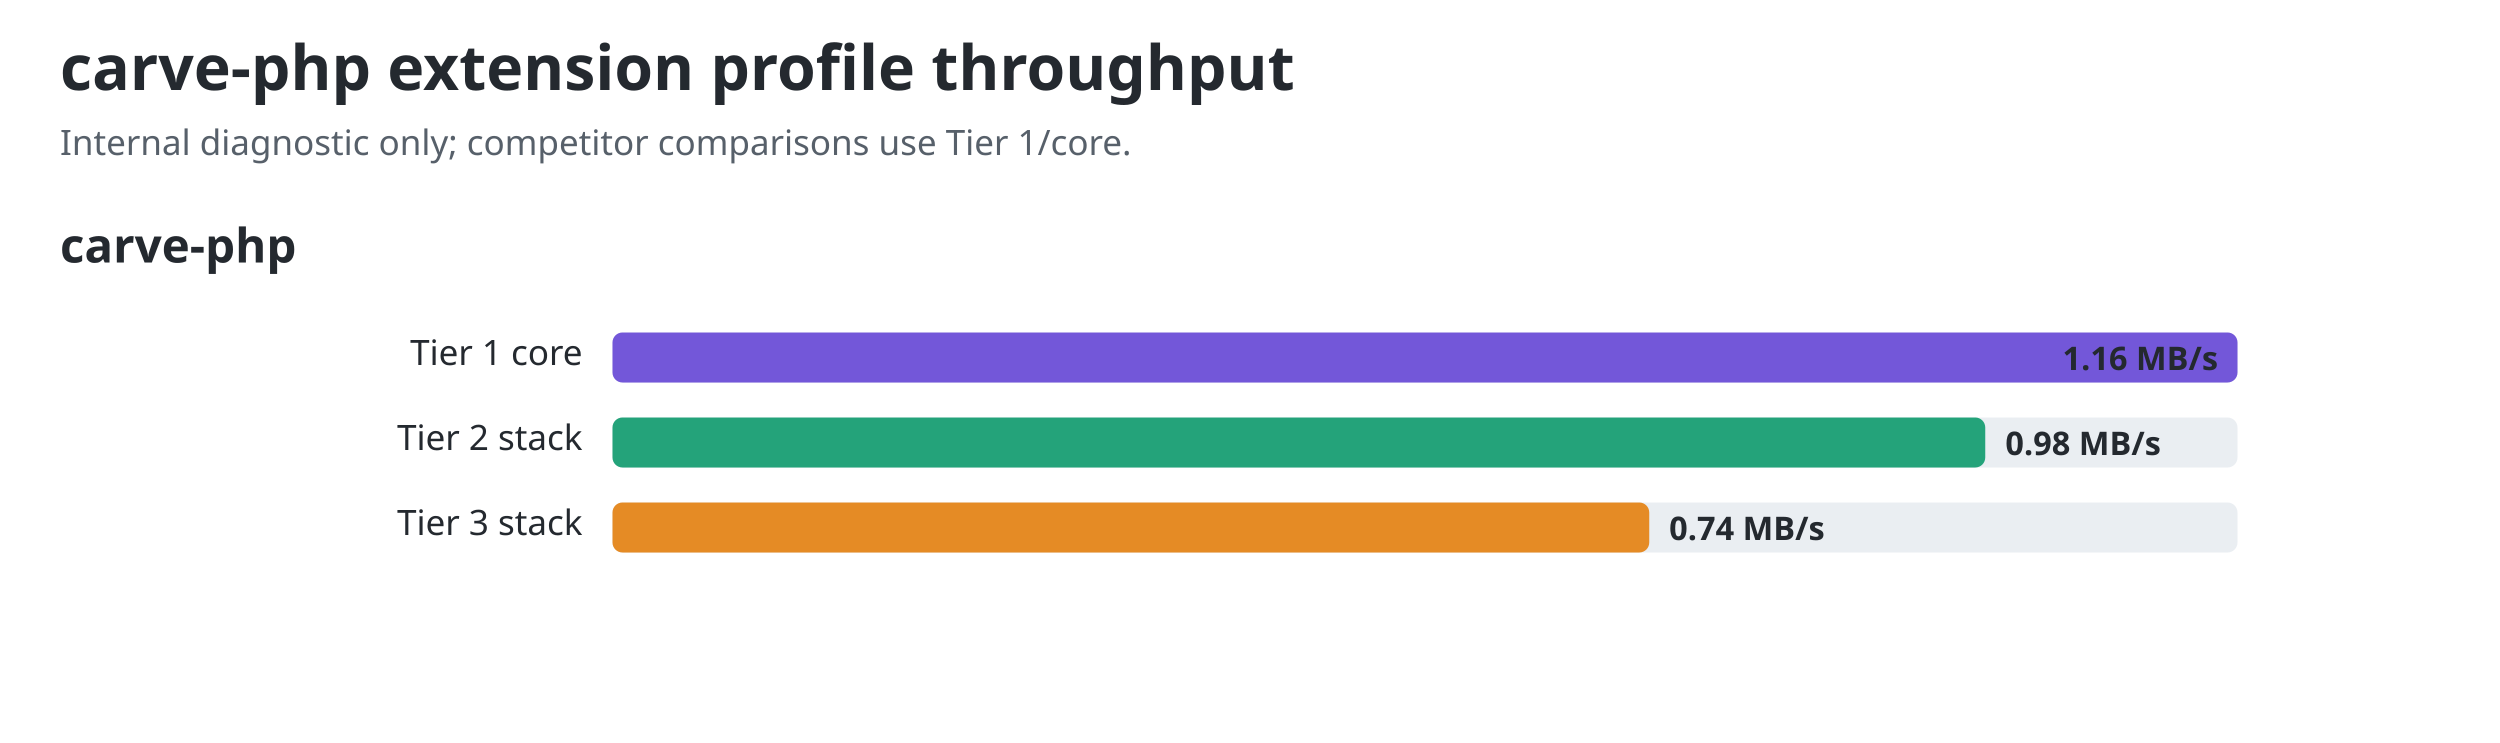
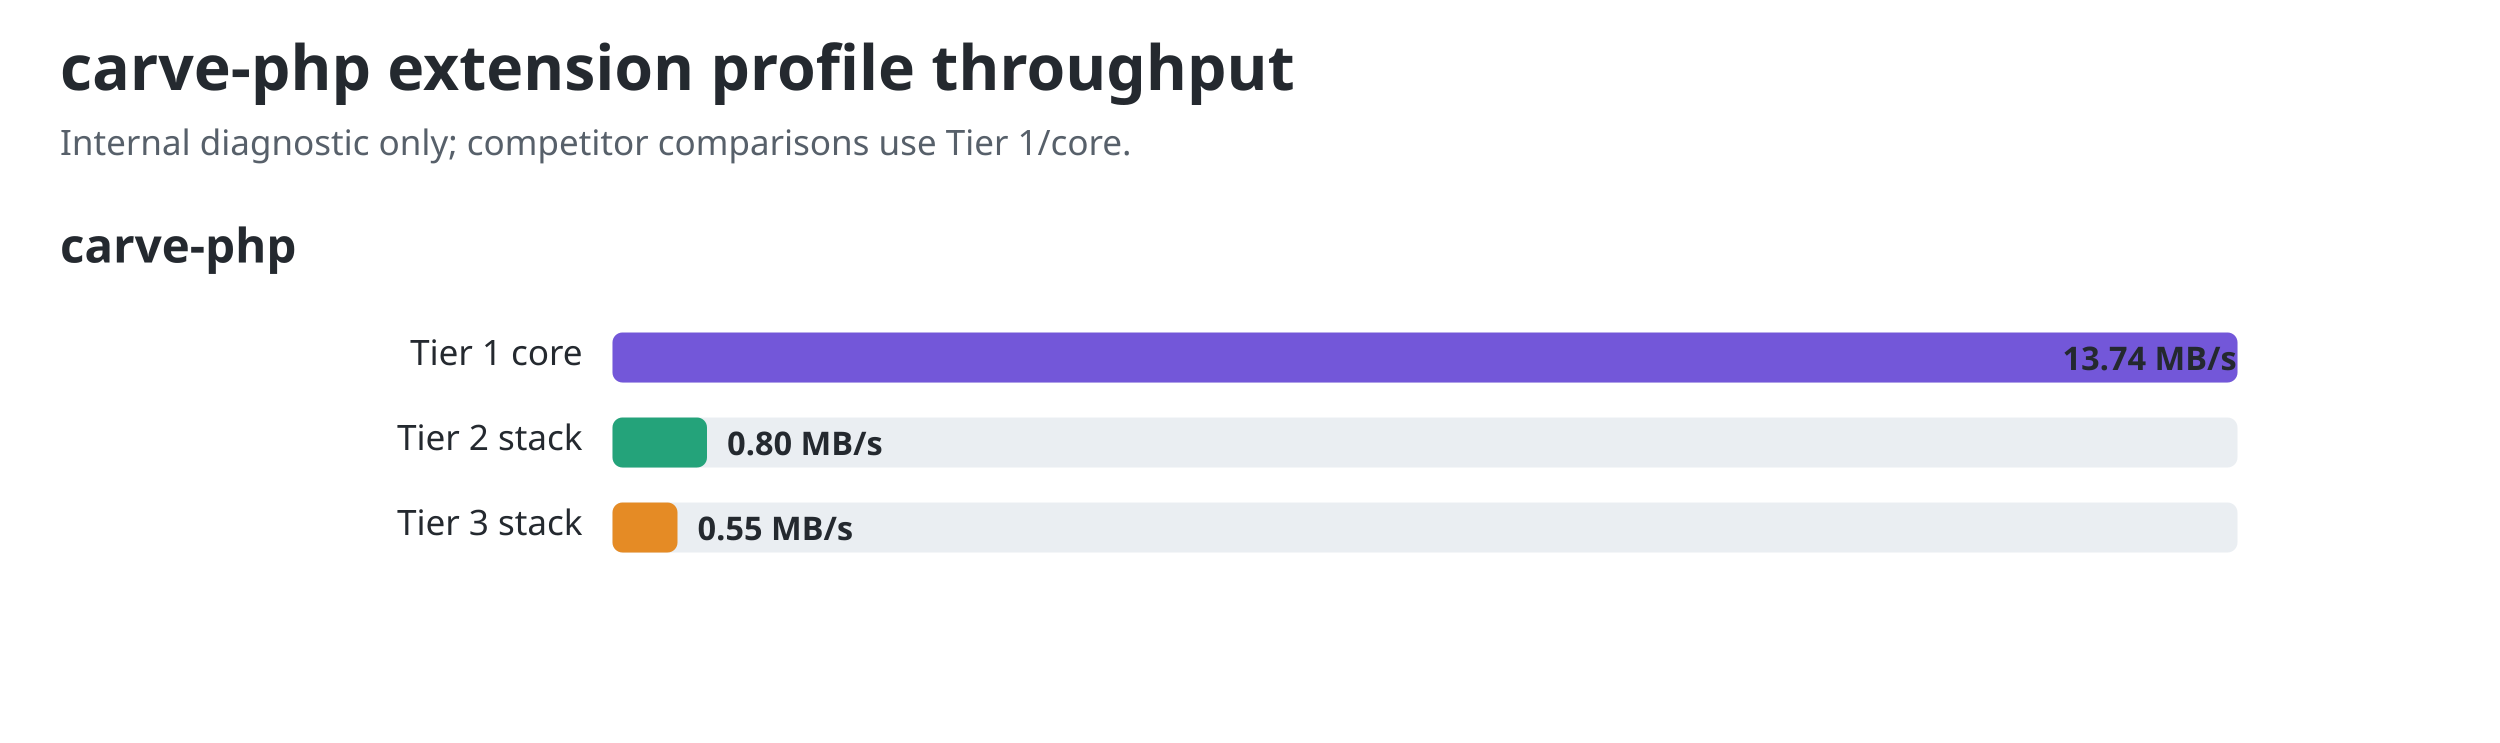
<svg xmlns="http://www.w3.org/2000/svg" width="1000" height="297" viewBox="0 0 1000 297" role="img" aria-labelledby="title desc">
  <style>text{font-family:ui-sans-serif,system-ui,sans-serif;fill:#24292f}.title{font-size:25px;font-weight:700}.sub{font-size:14px;fill:#57606a}.group{font-size:19px;font-weight:650}.label{font-size:14px}.value{font-size:13px;font-weight:650;fill:#24292f}.track{fill:#eaeef2}@media(prefers-color-scheme:dark){text,.value{fill:#f0f6fc}.sub{fill:#8c959f}.track{fill:#30363d}}</style>
  <text id="chart-title" class="title" x="24" y="36">carve-php extension profile throughput</text>
  <text class="sub" x="24" y="62">Internal diagnostic only; competitor comparisons use Tier 1/core.</text>
  <text class="group" x="24" y="105">carve-php</text>
  <text class="label" x="233" y="146" text-anchor="end">Tier 1 core</text>
  <rect class="track" x="245" y="133" width="650" height="20" rx="4" />
  <rect x="245" y="133" width="650.0" height="20" rx="4" fill="#7357d9" />
-   <text class="value" x="825" y="148">1.16 MB/s</text>
+   <text class="value" x="825" y="148">13.74 MB/s</text>
  <text class="label" x="233" y="180" text-anchor="end">Tier 2 stack</text>
  <rect class="track" x="245" y="167" width="650" height="20" rx="4" />
-   <rect x="245" y="167" width="549.1" height="20" rx="4" fill="#24a37a" />
-   <text class="value" x="802.138" y="182">0.98 MB/s</text>
+   <rect x="245" y="167" width="37.8" height="20" rx="4" fill="#24a37a" />
+   <text class="value" x="290.846" y="182">0.80 MB/s</text>
  <text class="label" x="233" y="214" text-anchor="end">Tier 3 stack</text>
  <rect class="track" x="245" y="201" width="650" height="20" rx="4" />
-   <rect x="245" y="201" width="414.7" height="20" rx="4" fill="#e58b25" />
-   <text class="value" x="667.655" y="216">0.74 MB/s</text>
+   <rect x="245" y="201" width="26.0" height="20" rx="4" fill="#e58b25" />
+   <text class="value" x="279.019" y="216">0.55 MB/s</text>
</svg>
